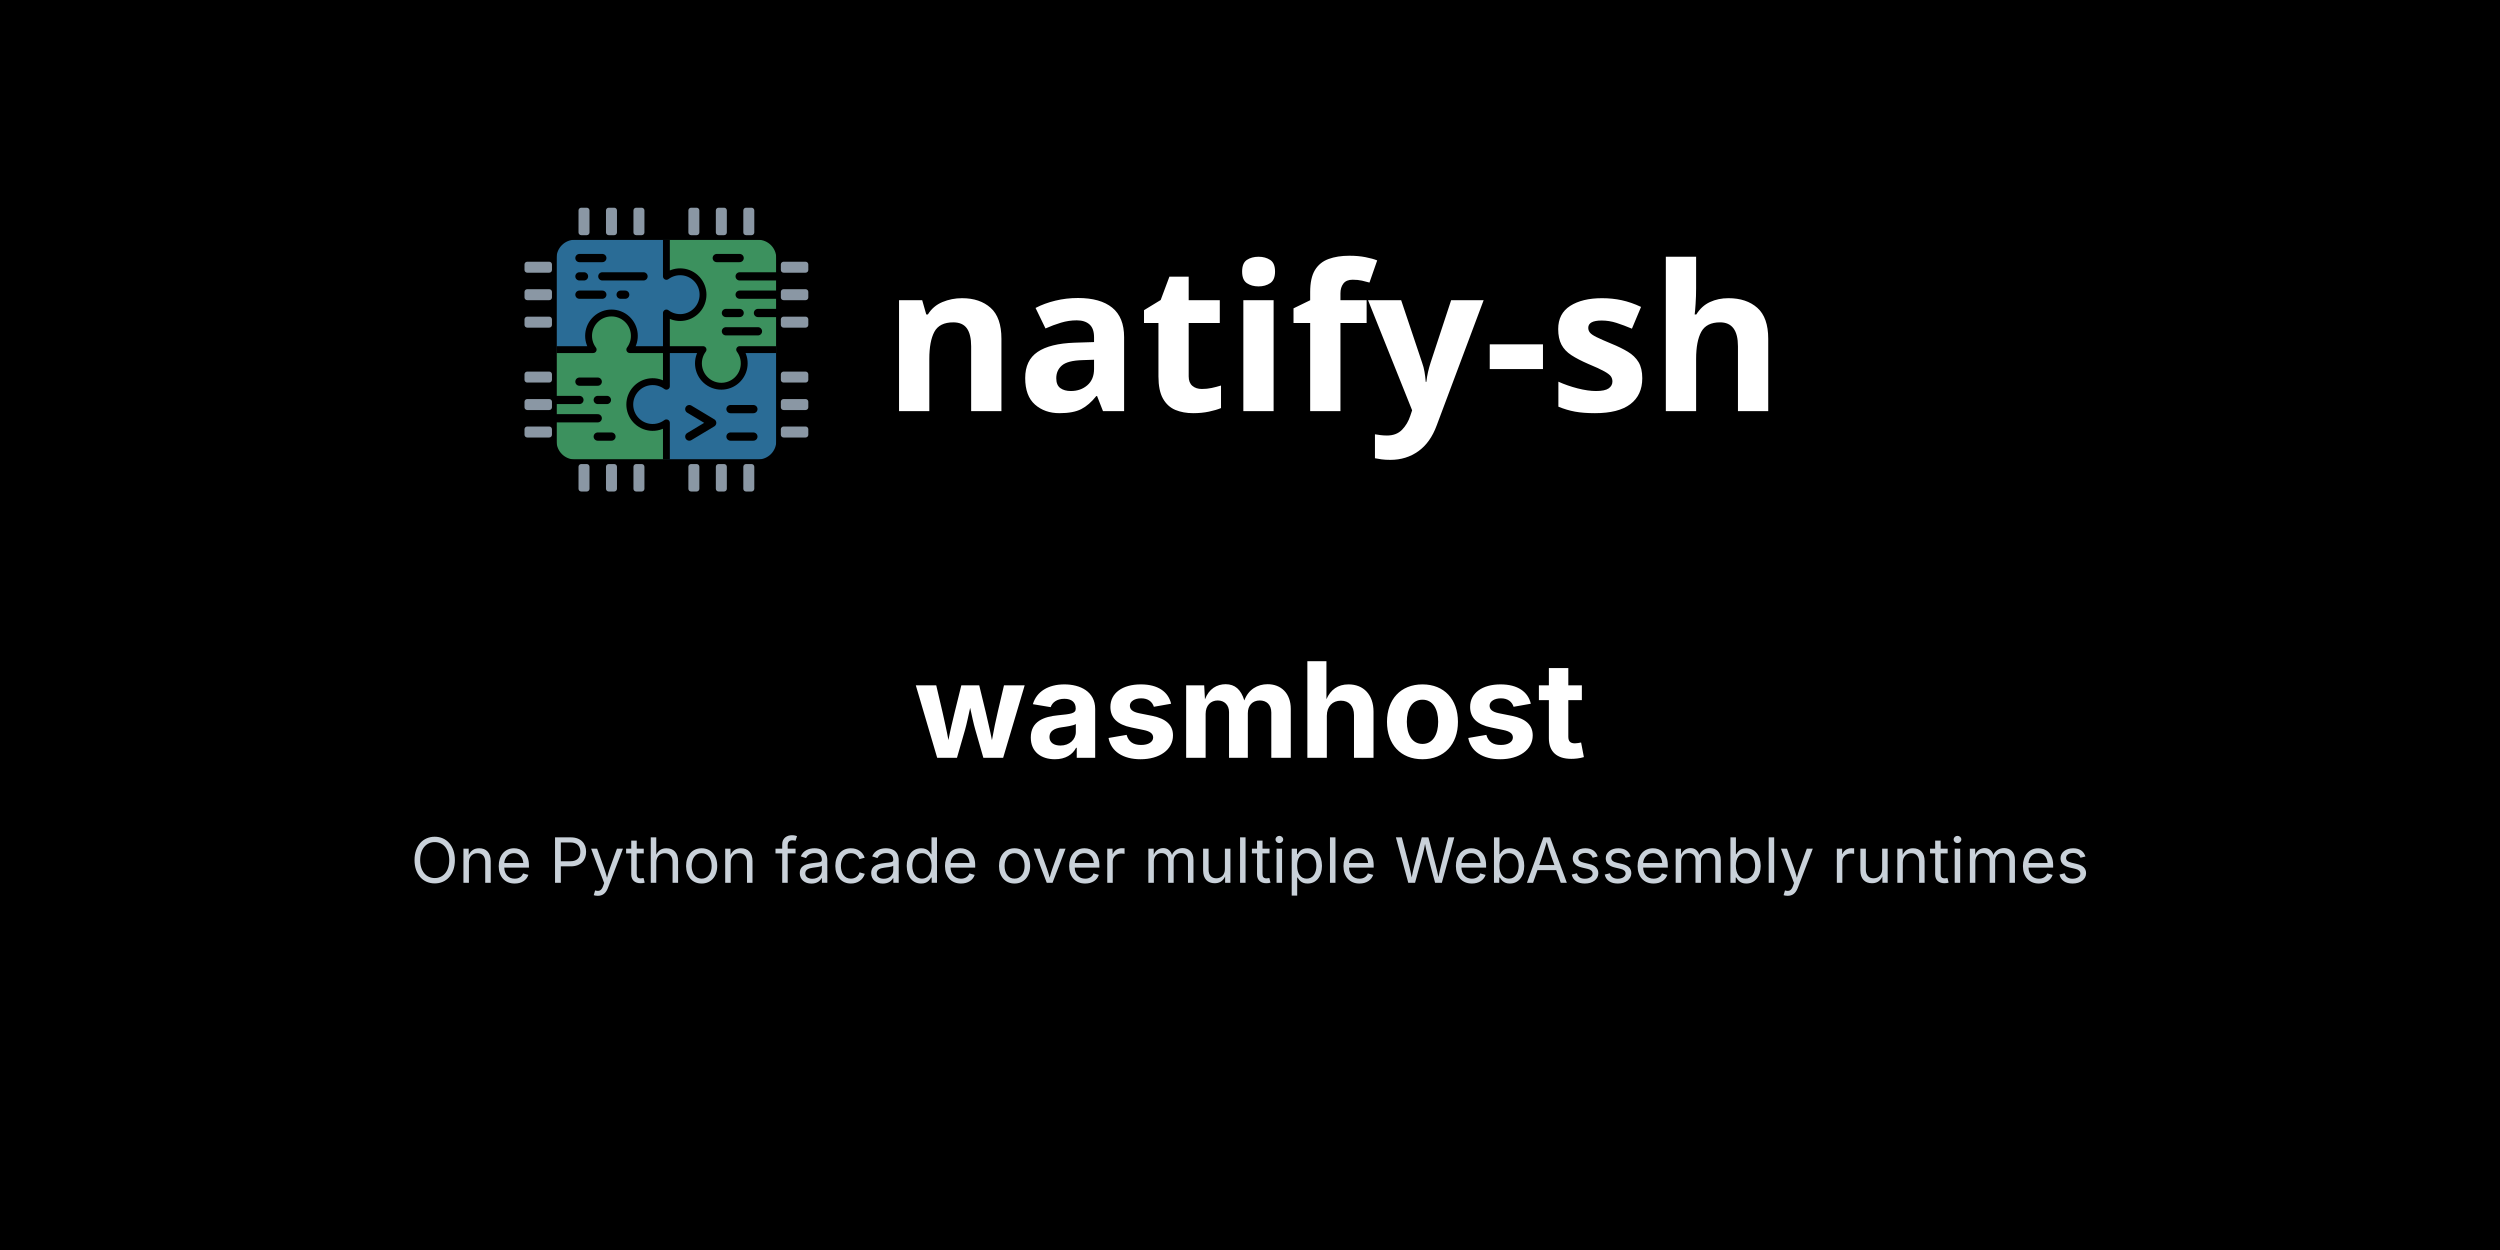
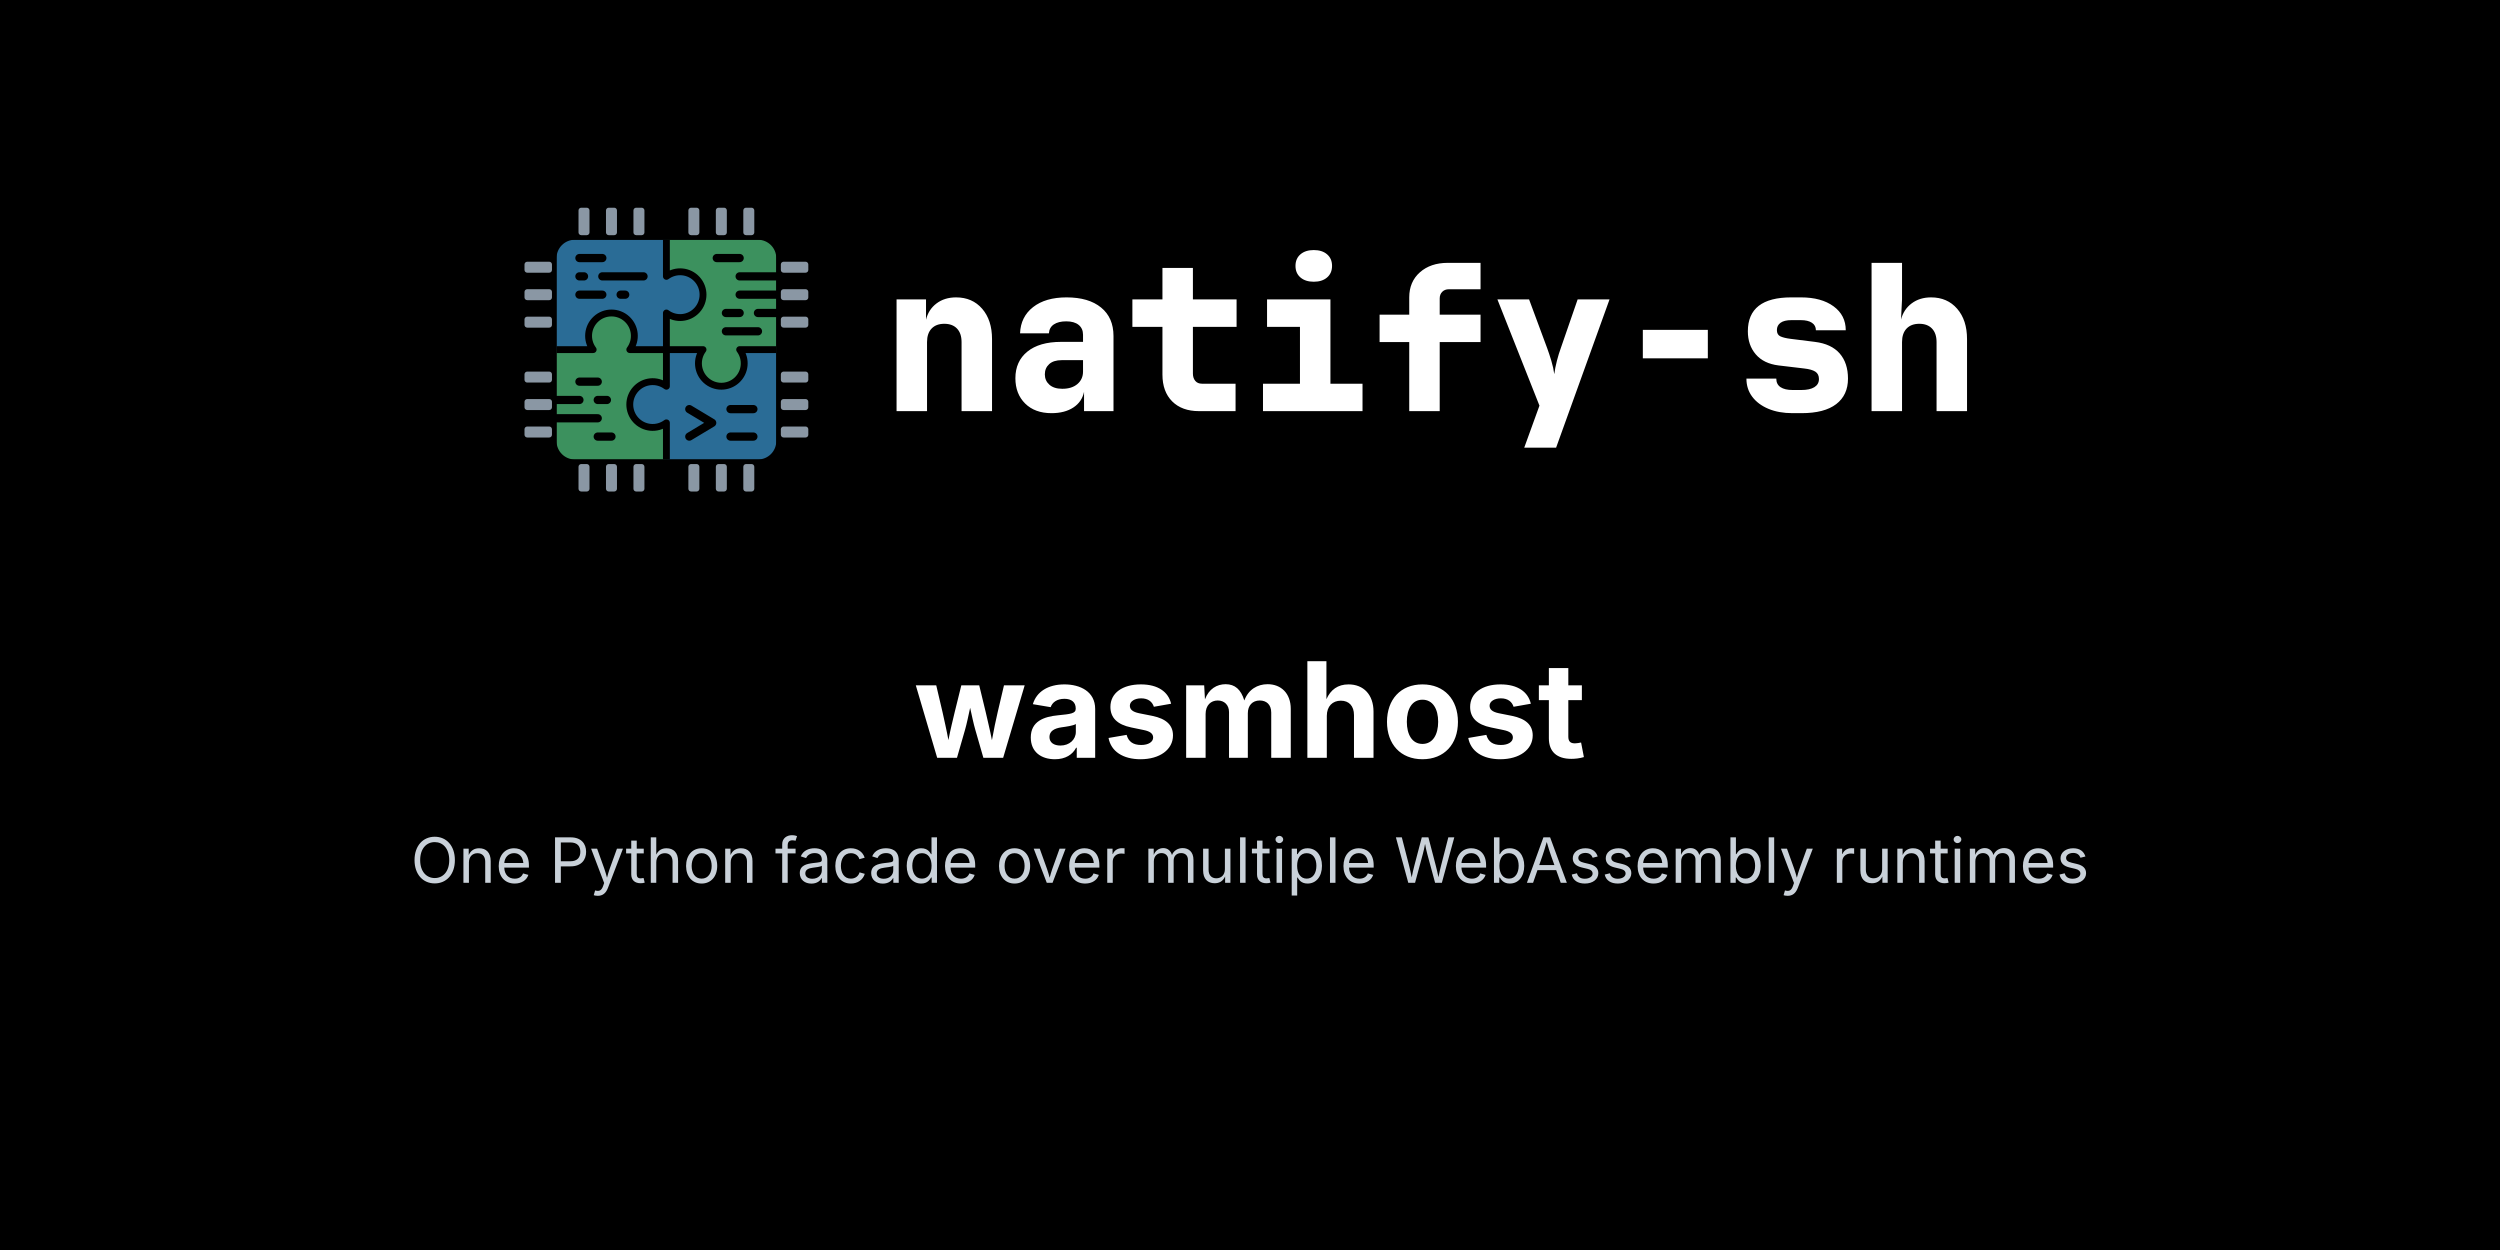
<svg xmlns="http://www.w3.org/2000/svg" width="1280" height="640" viewBox="0 0 1280 640">
  <rect width="1280" height="640" fill="#000000" />
  <svg x="266.2" y="104" width="150" height="150" viewBox="0 0 32 32">
    <g fill="#8a97a4">
      <rect x="6.4" y="0.5" width="1.2" height="3" rx="0.3" />
      <rect x="6.4" y="28.5" width="1.2" height="3" rx="0.3" />
      <rect x="0.5" y="6.4" width="3" height="1.2" rx="0.3" />
      <rect x="28.5" y="6.4" width="3" height="1.2" rx="0.3" />
      <rect x="9.4" y="0.5" width="1.2" height="3" rx="0.3" />
      <rect x="9.4" y="28.5" width="1.2" height="3" rx="0.3" />
      <rect x="0.5" y="9.4" width="3" height="1.2" rx="0.3" />
      <rect x="28.5" y="9.4" width="3" height="1.2" rx="0.3" />
      <rect x="12.4" y="0.5" width="1.2" height="3" rx="0.3" />
      <rect x="12.4" y="28.5" width="1.2" height="3" rx="0.3" />
      <rect x="0.5" y="12.4" width="3" height="1.2" rx="0.3" />
      <rect x="28.5" y="12.4" width="3" height="1.2" rx="0.3" />
      <rect x="18.4" y="0.5" width="1.2" height="3" rx="0.3" />
      <rect x="18.4" y="28.5" width="1.2" height="3" rx="0.3" />
      <rect x="0.5" y="18.4" width="3" height="1.2" rx="0.3" />
      <rect x="28.5" y="18.4" width="3" height="1.2" rx="0.3" />
      <rect x="21.4" y="0.5" width="1.2" height="3" rx="0.3" />
      <rect x="21.4" y="28.5" width="1.2" height="3" rx="0.3" />
      <rect x="0.5" y="21.4" width="3" height="1.2" rx="0.3" />
      <rect x="28.5" y="21.4" width="3" height="1.2" rx="0.3" />
      <rect x="24.4" y="0.5" width="1.2" height="3" rx="0.3" />
      <rect x="24.4" y="28.5" width="1.2" height="3" rx="0.3" />
      <rect x="0.5" y="24.4" width="3" height="1.2" rx="0.3" />
      <rect x="28.5" y="24.4" width="3" height="1.2" rx="0.3" />
    </g>
    <g transform="translate(4 4)">
      <mask id="natify-mcu-color-neck4-cut">
        <rect width="24" height="24" rx="2" fill="#fff" />
        <g fill="none" stroke="#000" stroke-width="0.75" stroke-linejoin="round">
          <path d="M12 0V4A2.5 2.5 0 1 1 12 8V12M24 12H20A2.5 2.5 0 1 1 16 12H12M12 24V20A2.5 2.5 0 1 1 12 16V12M0 12H4A2.5 2.5 0 1 1 8 12H12" />
          <path stroke-width="0.9" stroke-linecap="round" d="M2.5 2H5M2.5 4H3M5 4H9.5M2.5 6H5M7 6H7.5M17.5 2H20M20 4H24M20 6H24M18.5 8H20M22 8H24M18.5 10H22M2.5 15.5H4.5M0 17.5H2.5M4.5 17.5H5.5M0 19.5H4.5M4.5 21.5H6M14.5 18.5L17 20L14.5 21.5M19 18.5H21.5M19 21.5H21.5" />
        </g>
      </mask>
      <g mask="url(#natify-mcu-color-neck4-cut)">
        <rect width="12" height="12" fill="#2a6c96" />
        <rect x="12" width="12" height="12" fill="#3c915e" />
        <rect x="12" y="12" width="12" height="12" fill="#2a6c96" />
        <rect y="12" width="12" height="12" fill="#3c915e" />
        <circle cx="13.5" cy="6" r="2.5" fill="#2a6c96" />
        <circle cx="18" cy="13.5" r="2.5" fill="#3c915e" />
        <circle cx="10.5" cy="18" r="2.5" fill="#2a6c96" />
        <circle cx="6" cy="10.5" r="2.5" fill="#3c915e" />
      </g>
    </g>
  </svg>
-   <text x="452.2" y="210.5" font-family="JetBrains Mono" font-weight="800" font-size="104" fill="#ffffff">natify-sh</text>
-   <text x="640.0" y="388" text-anchor="middle" font-family="Inter" font-weight="700" font-size="68" fill="#ffffff">wasmhost</text>
-   <text x="640.0" y="452" text-anchor="middle" font-family="Inter" font-size="32" fill="#c9d1d9">One Python facade over multiple WebAssembly runtimes</text>
+   <path fill="#ffffff" d="M459.04 210.5V153.3H474.12V163.7Q475.36 158.5 479.47 155.38Q483.58 152.26 489.51 152.26Q497.83 152.26 502.87 158.08Q507.92 163.91 507.92 173.58V210.5H492.32V175.14Q492.32 170.67 489.98 168.22Q487.64 165.78 483.48 165.78Q479.32 165.78 476.98 168.22Q474.64 170.67 474.64 175.14V210.5ZM538.39 211.54Q529.86 211.54 524.87 206.6Q519.88 201.66 519.88 193.65Q519.88 185.02 526.01 180.03Q532.15 175.04 543.28 175.04H554.51V171.4Q554.51 168.17 552.27 166.35Q550.04 164.53 545.88 164.53Q541.92 164.53 539.58 166.09Q537.24 167.65 537.04 170.67H522.27Q522.58 162.24 528.92 157.25Q535.27 152.26 546.08 152.26Q557.42 152.26 563.76 157.46Q570.11 162.66 570.11 172.02V210.5H555.03V200.62Q553.99 205.72 549.57 208.63Q545.15 211.54 538.39 211.54ZM543.9 199.06Q548.79 199.06 551.65 196.62Q554.51 194.17 554.51 190.22V184.4H543.59Q539.43 184.4 537.19 186.42Q534.96 188.45 534.96 191.68Q534.96 194.9 537.3 196.98Q539.64 199.06 543.9 199.06ZM613.89 210.5Q605.16 210.5 600.16 205.51Q595.17 200.52 595.17 191.78V167.34H579.78V153.3H595.17V137.18H610.77V153.3H633.13V167.34H610.77V191.26Q610.77 193.55 611.97 195Q613.16 196.46 615.45 196.46H632.61V210.5ZM646.65 210.5V196.46H665.58V167.34H648.73V153.3H681.18V196.46H697.61V210.5ZM672.65 144.25Q668.39 144.25 665.84 142.07Q663.29 139.88 663.29 136.14Q663.29 132.4 665.84 130.21Q668.39 128.03 672.65 128.03Q676.92 128.03 679.46 130.21Q682.01 132.4 682.01 136.14Q682.01 139.88 679.46 142.07Q676.92 144.25 672.65 144.25ZM721.53 210.5V175.14H706.35V161.1H721.53V152.26Q721.53 144.25 726.99 139.42Q732.45 134.58 741.29 134.58H758.04V148.1H741.81Q739.73 148.1 738.43 149.4Q737.13 150.7 737.13 152.78V161.1H758.04V175.14H737.13V210.5ZM780.4 229.22 788.2 207.69 766.67 153.3H782.89L792.15 178.26Q793.19 181.07 794.28 184.71Q795.37 188.35 795.79 191.57Q796.2 188.35 797.14 184.71Q798.08 181.07 799.12 178.26L807.75 153.3H824.08L796.72 229.22ZM841.13 183.46V168.9H874.41V183.46ZM917.78 211.54Q910.71 211.54 905.4 209.3Q900.1 207.07 897.14 203.12Q894.17 199.16 894.17 193.86H909.46Q909.46 196.77 911.64 198.23Q913.83 199.68 917.78 199.68H922.36Q926.62 199.68 928.96 198.23Q931.3 196.77 931.3 194.07Q931.3 191.47 929.43 190.27Q927.56 189.08 923.71 188.66L910.6 187.1Q903.01 186.16 898.96 181.43Q894.9 176.7 894.9 169.63Q894.9 152.26 917.16 152.26H922.04Q932.55 152.26 938.79 156.84Q945.03 161.41 945.03 169.11H929.74Q929.74 166.61 927.71 165.26Q925.68 163.91 922.04 163.91H917.16Q913.52 163.91 911.64 165.26Q909.77 166.61 909.77 169Q909.77 171.4 911.59 172.23Q913.41 173.06 916.74 173.48L929.22 175.04Q937.64 176.08 941.91 180.96Q946.17 185.85 946.17 193.86Q946.17 202.28 940.14 206.91Q934.11 211.54 922.36 211.54ZM958.24 210.5V134.58H973.84V153.3L973.32 163.6Q974.67 158.4 978.78 155.33Q982.88 152.26 988.71 152.26Q997.03 152.26 1002.07 158.08Q1007.12 163.91 1007.12 173.58V210.5H991.52V175.14Q991.52 170.67 989.18 168.22Q986.84 165.78 982.68 165.78Q978.52 165.78 976.18 168.22Q973.84 170.67 973.84 175.14V210.5Z" />
+   <path fill="#ffffff" d="M479.84 388H489.97L494.09 373.69C494.99 370.57 495.85 366.32 496.71 362.4C497.58 366.29 498.44 370.54 499.37 373.69L503.49 388H513.61L524.64 350.88H514.04L510.82 364.59C509.86 368.81 508.83 373.49 507.87 378.97C506.81 373.46 505.61 368.78 504.68 364.59L501.36 350.88H492.2L488.81 364.59C487.81 368.81 486.62 373.52 485.59 378.94C484.59 373.42 483.46 368.74 482.57 364.59L479.35 350.88H468.89ZM540.11 388.73C545.59 388.73 549.17 386.31 550.97 382.85H551.3V388H560.73V363C560.73 354 552.96 350.41 544.99 350.41C536.69 350.41 530.71 354.1 528.82 360.54L537.95 362.07C538.75 359.68 541.1 357.79 544.96 357.79C548.67 357.79 550.77 359.58 550.77 362.73V362.9C550.77 365.32 548.14 365.59 541.77 366.22C534.46 366.92 527.76 369.31 527.76 377.61C527.76 384.95 533.04 388.73 540.11 388.73ZM542.93 381.72C539.64 381.72 537.32 380.23 537.32 377.34C537.32 374.35 539.78 372.93 543.46 372.39C545.65 372.1 549.6 371.56 550.83 370.7V374.72C550.83 378.64 547.58 381.72 542.93 381.72ZM583.97 388.73C593.7 388.73 600.57 383.85 600.57 376.54C600.57 371.27 597.12 367.98 589.95 366.52L583.27 365.19C579.75 364.46 578.49 363.16 578.49 361.3C578.49 359.08 581.01 357.55 584.27 357.55C587.89 357.55 589.98 359.35 590.78 361.87L599.61 360.31C598.21 354.27 592.93 350.41 584.14 350.41C574.74 350.41 568.53 354.8 568.53 361.94C568.53 367.48 572.05 371 579.22 372.46L585.63 373.79C588.88 374.45 590.41 375.65 590.41 377.61C590.41 379.83 588.05 381.43 584.27 381.43C580.18 381.43 577.79 379.73 576.83 376.25L567.57 377.84C568.86 384.75 575 388.73 583.97 388.73ZM607.31 388H617.27V365.55C617.27 361.11 619.96 358.65 623.48 358.65C626.87 358.65 629.26 360.97 629.26 364.59V388H638.89V365.16C638.89 361.27 641.21 358.65 645 358.65C648.35 358.65 650.87 360.67 650.87 364.86V388H660.87V362.96C660.87 354.9 655.82 350.31 649.01 350.31C643.9 350.31 639.19 352.94 637.09 358.65C635.37 353 632.28 350.31 627.53 350.31C623.08 350.31 618.93 352.67 616.94 358.08L616.54 350.88H607.31ZM679.33 366.52C679.33 361.6 682.28 358.75 686.53 358.75C690.72 358.75 693.24 361.5 693.24 366.12V388H703.24V364.39C703.24 355.69 698.16 350.41 690.45 350.41C684.94 350.41 681.29 353.14 679.13 357.98V338.53H669.37V388H679.33ZM728.3 388.73C739.46 388.73 746.47 381.03 746.47 369.61C746.47 358.12 739.46 350.41 728.3 350.41C717.11 350.41 710.14 358.12 710.14 369.61C710.14 381.03 717.11 388.73 728.3 388.73ZM728.3 380.89C722.99 380.89 720.3 376.05 720.3 369.57C720.3 363 722.99 358.25 728.3 358.25C733.62 358.25 736.34 363.03 736.34 369.57C736.34 376.05 733.62 380.89 728.3 380.89ZM768.15 388.73C777.88 388.73 784.75 383.85 784.75 376.54C784.75 371.27 781.3 367.98 774.12 366.52L767.45 365.19C763.93 364.46 762.67 363.16 762.67 361.3C762.67 359.08 765.19 357.55 768.45 357.55C772.07 357.55 774.16 359.35 774.95 361.87L783.79 360.31C782.39 354.27 777.11 350.41 768.31 350.41C758.92 350.41 752.71 354.8 752.71 361.94C752.71 367.48 756.23 371 763.4 372.46L769.81 373.79C773.06 374.45 774.59 375.65 774.59 377.61C774.59 379.83 772.23 381.43 768.45 381.43C764.36 381.43 761.97 379.73 761.01 376.25L751.75 377.84C753.04 384.75 759.18 388.73 768.15 388.73ZM809.92 350.88H802.98V342.05H793.02V350.88H787.9V358.48H793.02V378.01C793.02 384.81 797.07 388.53 804.5 388.53C806.5 388.53 808.72 388.3 810.95 387.63L809.52 380.16C808.79 380.36 807.13 380.6 806.36 380.6C803.94 380.6 802.98 379.5 802.98 377.14V358.48H809.92Z" />
+   <path fill="#c9d1d9" d="M222.59 452.31C228.55 452.31 232.9 447.75 232.9 440.38C232.9 432.98 228.55 428.41 222.59 428.41C216.62 428.41 212.24 432.98 212.24 440.38C212.24 447.75 216.62 452.31 222.59 452.31ZM222.59 449.56C218.4 449.56 215.13 446.31 215.13 440.38C215.13 434.41 218.4 431.16 222.59 431.16C226.74 431.16 230.01 434.39 230.01 440.38C230.01 446.33 226.74 449.56 222.59 449.56ZM240.09 441.53C240.09 438.55 241.98 436.84 244.49 436.84C246.93 436.84 248.43 438.45 248.43 441.14V452H251.24V440.91C251.24 436.48 248.87 434.31 245.34 434.31C242.99 434.31 241.12 435.3 239.99 437.77L239.98 434.53H237.27V452H240.09ZM263.52 452.38C267.1 452.38 269.71 450.58 270.52 447.94L267.8 447.19C267.15 448.97 265.6 449.88 263.54 449.88C260.45 449.88 258.32 447.88 258.18 444.22H270.8V443.05C270.8 436.59 266.9 434.31 263.2 434.31C258.43 434.31 255.34 438.05 255.34 443.41C255.34 448.78 258.46 452.38 263.52 452.38ZM258.2 441.84C258.37 439.17 260.2 436.81 263.2 436.81C266.07 436.81 267.68 438.88 267.95 441.84ZM284.18 452H287.15V443.58H292.16C297.59 443.58 300.09 440.28 300.09 436.12C300.09 431.98 297.59 428.72 292.15 428.72H284.18ZM287.15 440.97V431.33H291.99C295.71 431.33 297.13 433.38 297.13 436.12C297.13 438.89 295.71 440.97 292.02 440.97ZM303.99 458.33C304.29 458.47 305.05 458.66 306.05 458.66C308.52 458.66 310.21 457.39 311.27 454.61L318.95 434.53H315.88L312.13 444.89C311.59 446.41 311.18 447.92 310.79 449.38C310.38 447.92 309.99 446.42 309.45 444.89L305.73 434.53H302.65L309.32 452.09L308.82 453.55C307.96 456.05 306.73 456.42 305.01 455.97L304.71 455.89ZM329.6 434.53H326.01V430.38H323.2V434.53H320.57V436.94H323.2V447.69C323.2 450.55 324.98 452.22 327.99 452.22C328.71 452.22 329.51 452.11 330.09 451.91L329.51 449.53C329.04 449.62 328.43 449.72 328.07 449.72C326.59 449.72 326.01 449.03 326.01 447.47V436.94H329.6ZM336.01 441.53C336.01 438.55 337.9 436.84 340.41 436.84C342.85 436.84 344.35 438.45 344.35 441.14V452H347.18V440.91C347.18 436.48 344.79 434.31 341.26 434.31C338.98 434.31 337.15 435.23 336.01 437.56V428.72H333.2V452H336.01ZM359.23 452.38C363.99 452.38 367.21 448.77 367.21 443.38C367.21 437.91 363.99 434.31 359.23 434.31C354.48 434.31 351.27 437.91 351.27 443.38C351.27 448.77 354.48 452.38 359.23 452.38ZM359.23 449.86C355.74 449.86 354.13 446.81 354.13 443.38C354.13 439.89 355.74 436.83 359.23 436.83C362.76 436.83 364.37 439.91 364.37 443.38C364.37 446.81 362.76 449.86 359.23 449.86ZM374.12 441.53C374.12 438.55 376.01 436.84 378.52 436.84C380.96 436.84 382.46 438.45 382.46 441.14V452H385.27V440.91C385.27 436.48 382.9 434.31 379.37 434.31C377.02 434.31 375.15 435.3 374.02 437.77L374.01 434.53H371.3V452H374.12ZM407.34 434.53H403.3V432.83C403.3 431.14 404.05 430.23 405.79 430.23C406.57 430.23 407.01 430.41 407.3 430.5L408.09 428.09C407.66 427.91 406.79 427.62 405.46 427.62C402.91 427.62 400.49 429.17 400.49 432.2V434.53H397.05V436.94H400.49V452H403.3V436.94H407.34ZM415.45 452.41C418.4 452.41 420.04 450.86 420.63 449.62H420.82V452H423.59V440.48C423.59 435.03 419.38 434.31 417.04 434.31C414.34 434.31 411.34 435.28 409.99 438.45L412.7 439.34C413.24 438.12 414.6 436.78 417.12 436.78C419.54 436.78 420.77 438.03 420.77 440.2V440.3C420.77 441.59 419.4 441.5 416.29 441.89C413.05 442.3 409.49 443.03 409.49 447.03C409.49 450.47 412.13 452.41 415.45 452.41ZM415.93 449.92C413.84 449.92 412.32 448.98 412.32 447.17C412.32 445.19 414.12 444.53 416.16 444.27C417.24 444.12 420.3 443.81 420.77 443.27V445.69C420.77 447.83 419.04 449.92 415.93 449.92ZM435.63 452.38C439.05 452.38 441.84 450.52 442.77 447.41L440.09 446.64C439.57 448.53 437.98 449.86 435.63 449.86C432.15 449.86 430.54 446.81 430.54 443.38C430.54 439.89 432.15 436.83 435.63 436.83C437.93 436.83 439.49 438.11 440.01 439.91L442.71 439.14C441.76 436.09 439.01 434.31 435.63 434.31C430.88 434.31 427.68 437.91 427.68 443.38C427.68 448.77 430.88 452.38 435.63 452.38ZM452.01 452.41C454.96 452.41 456.6 450.86 457.2 449.62H457.38V452H460.15V440.48C460.15 435.03 455.95 434.31 453.6 434.31C450.9 434.31 447.9 435.28 446.55 438.45L449.26 439.34C449.8 438.12 451.16 436.78 453.68 436.78C456.1 436.78 457.34 438.03 457.34 440.2V440.3C457.34 441.59 455.96 441.5 452.85 441.89C449.62 442.3 446.05 443.03 446.05 447.03C446.05 450.47 448.7 452.41 452.01 452.41ZM452.49 449.92C450.4 449.92 448.88 448.98 448.88 447.17C448.88 445.19 450.68 444.53 452.73 444.27C453.8 444.12 456.87 443.81 457.34 443.27V445.69C457.34 447.83 455.6 449.92 452.49 449.92ZM471.63 452.38C474.96 452.38 476.13 450.27 476.71 449.3H477.02V452H479.74V428.72H476.93V437.33H476.71C476.13 436.41 475.05 434.31 471.65 434.31C467.29 434.31 464.24 437.78 464.24 443.31C464.24 448.88 467.27 452.38 471.63 452.38ZM472.05 449.86C468.79 449.86 467.1 446.95 467.1 443.28C467.1 439.66 468.74 436.83 472.05 436.83C475.27 436.83 476.96 439.42 476.96 443.28C476.96 447.17 475.23 449.86 472.05 449.86ZM492.02 452.38C495.6 452.38 498.21 450.58 499.02 447.94L496.3 447.19C495.65 448.97 494.1 449.88 492.04 449.88C488.95 449.88 486.82 447.88 486.68 444.22H499.3V443.05C499.3 436.59 495.4 434.31 491.7 434.31C486.93 434.31 483.84 438.05 483.84 443.41C483.84 448.78 486.96 452.38 492.02 452.38ZM486.7 441.84C486.87 439.17 488.7 436.81 491.7 436.81C494.57 436.81 496.18 438.88 496.45 441.84ZM519.45 452.38C524.21 452.38 527.43 448.77 527.43 443.38C527.43 437.91 524.21 434.31 519.45 434.31C514.7 434.31 511.49 437.91 511.49 443.38C511.49 448.77 514.7 452.38 519.45 452.38ZM519.45 449.86C515.96 449.86 514.35 446.81 514.35 443.38C514.35 439.89 515.96 436.83 519.45 436.83C522.98 436.83 524.59 439.91 524.59 443.38C524.59 446.81 522.98 449.86 519.45 449.86ZM535.95 452H538.9L545.57 434.53H542.49L538.77 444.89C538.23 446.41 537.82 447.94 537.43 449.39C537.02 447.94 536.62 446.41 536.07 444.89L532.35 434.53H529.27ZM555.6 452.38C559.18 452.38 561.79 450.58 562.6 447.94L559.88 447.19C559.23 448.97 557.68 449.88 555.62 449.88C552.52 449.88 550.4 447.88 550.26 444.22H562.88V443.05C562.88 436.59 558.98 434.31 555.27 434.31C550.51 434.31 547.41 438.05 547.41 443.41C547.41 448.78 550.54 452.38 555.6 452.38ZM550.27 441.84C550.45 439.17 552.27 436.81 555.27 436.81C558.15 436.81 559.76 438.88 560.02 441.84ZM566.91 452H569.73V441.06C569.73 438.7 571.57 437 574.09 437C574.84 437 575.6 437.12 575.77 437.16V434.33C575.45 434.31 574.76 434.28 574.35 434.28C572.27 434.28 570.46 435.45 569.82 437.22H569.63V434.53H566.91ZM587.96 452H590.77V441C590.77 438.22 592.63 436.78 594.68 436.78C596.65 436.78 598.1 438.08 598.1 440.02V452H600.91V440.59C600.91 438.39 602.35 436.78 604.71 436.78C606.59 436.78 608.23 437.78 608.23 440.3V452H611.05V440.22C611.05 436.17 608.59 434.22 605.55 434.22C603.02 434.22 600.88 435.58 600.05 437.78C599.43 435.62 597.9 434.22 595.6 434.22C593.54 434.22 591.57 435.38 590.71 437.73L590.7 434.53H587.96ZM621.91 452.22C624.21 452.22 626.12 451.28 627.26 448.73V452H629.98V434.53H627.15V445C627.15 447.98 625.26 449.69 622.76 449.69C620.32 449.69 618.8 448.08 618.8 445.39V434.53H615.99V445.62C615.99 450.05 618.38 452.22 621.91 452.22ZM637.73 428.72H634.91V452H637.73ZM650.01 434.53H646.41V430.38H643.6V434.53H640.98V436.94H643.6V447.69C643.6 450.55 645.38 452.22 648.4 452.22C649.12 452.22 649.91 452.11 650.49 451.91L649.91 449.53C649.45 449.62 648.84 449.72 648.48 449.72C646.99 449.72 646.41 449.03 646.41 447.47V436.94H650.01ZM653.6 452H656.41V434.53H653.6ZM655.02 431.67C656.1 431.67 656.99 430.84 656.99 429.81C656.99 428.78 656.1 427.95 655.02 427.95C653.96 427.95 653.07 428.78 653.07 429.81C653.07 430.84 653.96 431.67 655.02 431.67ZM661.35 458.53H664.16V449.3H664.38C664.96 450.27 666.13 452.38 669.46 452.38C673.82 452.38 676.85 448.88 676.85 443.31C676.85 437.78 673.8 434.31 669.45 434.31C666.04 434.31 664.96 436.41 664.38 437.33H664.07V434.53H661.35ZM669.04 449.86C665.87 449.86 664.13 447.17 664.13 443.28C664.13 439.42 665.82 436.83 669.04 436.83C672.35 436.83 673.99 439.66 673.99 443.28C673.99 446.95 672.3 449.86 669.04 449.86ZM683.76 428.72H680.95V452H683.76ZM696.04 452.38C699.62 452.38 702.23 450.58 703.04 447.94L700.32 447.19C699.66 448.97 698.12 449.88 696.05 449.88C692.96 449.88 690.84 447.88 690.7 444.22H703.32V443.05C703.32 436.59 699.41 434.31 695.71 434.31C690.95 434.31 687.85 438.05 687.85 443.41C687.85 448.78 690.98 452.38 696.04 452.38ZM690.71 441.84C690.88 439.17 692.71 436.81 695.71 436.81C698.59 436.81 700.2 438.88 700.46 441.84ZM721.04 452H724.51L728.49 437.25C728.95 435.56 729.29 433.98 729.63 432.08C729.99 434.12 730.37 435.77 730.77 437.25L734.77 452H738.23L744.6 428.72H741.54L737.87 443C737.37 444.97 736.9 446.98 736.49 449.14C736.05 446.98 735.59 444.97 735.07 443L731.34 428.72H727.96L724.2 443C723.66 445 723.21 447.05 722.79 449.23C722.37 447.05 721.91 445 721.41 443L717.73 428.72H714.7ZM753.6 452.38C757.18 452.38 759.79 450.58 760.6 447.94L757.88 447.19C757.23 448.97 755.68 449.88 753.62 449.88C750.52 449.88 748.4 447.88 748.26 444.22H760.88V443.05C760.88 436.59 756.98 434.31 753.27 434.31C748.51 434.31 745.41 438.05 745.41 443.41C745.41 448.78 748.54 452.38 753.6 452.38ZM748.27 441.84C748.45 439.17 750.27 436.81 753.27 436.81C756.15 436.81 757.76 438.88 758.02 441.84ZM773.02 452.38C777.38 452.38 780.41 448.88 780.41 443.31C780.41 437.78 777.37 434.31 773.01 434.31C769.6 434.31 768.52 436.41 767.95 437.33H767.73V428.72H764.91V452H767.63V449.3H767.95C768.52 450.27 769.7 452.38 773.02 452.38ZM772.6 449.86C769.43 449.86 767.7 447.17 767.7 443.28C767.7 439.42 769.38 436.83 772.6 436.83C775.91 436.83 777.55 439.66 777.55 443.28C777.55 446.95 775.87 449.86 772.6 449.86ZM781.77 452H784.93L787.18 445.5H796.77L799.1 452H802.23L793.66 428.72H790.23ZM788.09 442.91 789.73 438.19C790.23 436.75 790.95 434.53 791.93 431.09C792.91 434.47 793.6 436.62 794.16 438.19L795.85 442.91ZM811.45 452.38C815.54 452.38 818.34 450.14 818.34 447.08C818.34 444.69 816.85 443.11 813.68 442.36L811.04 441.73C808.99 441.25 808.1 440.53 808.1 439.23C808.1 437.78 809.66 436.7 811.74 436.7C813.99 436.7 814.98 437.92 815.46 439.17L818.01 438.52C817.21 436.06 815.32 434.31 811.73 434.31C808.01 434.31 805.26 436.41 805.26 439.41C805.26 441.86 806.77 443.42 809.95 444.17L812.85 444.86C814.57 445.27 815.41 446.06 815.41 447.27C815.41 448.7 813.85 449.91 811.41 449.91C809.32 449.91 807.9 449.05 807.4 447.12L804.73 447.77C805.35 450.78 807.85 452.38 811.45 452.38ZM828.34 452.38C832.43 452.38 835.23 450.14 835.23 447.08C835.23 444.69 833.74 443.11 830.57 442.36L827.93 441.73C825.88 441.25 824.99 440.53 824.99 439.23C824.99 437.78 826.55 436.7 828.63 436.7C830.88 436.7 831.87 437.92 832.35 439.17L834.9 438.52C834.1 436.06 832.21 434.31 828.62 434.31C824.9 434.31 822.15 436.41 822.15 439.41C822.15 441.86 823.66 443.42 826.84 444.17L829.74 444.86C831.46 445.27 832.3 446.06 832.3 447.27C832.3 448.7 830.74 449.91 828.3 449.91C826.21 449.91 824.79 449.05 824.29 447.12L821.62 447.77C822.24 450.78 824.74 452.38 828.34 452.38ZM846.63 452.38C850.21 452.38 852.82 450.58 853.63 447.94L850.91 447.19C850.26 448.97 848.71 449.88 846.65 449.88C843.55 449.88 841.43 447.88 841.29 444.22H853.91V443.05C853.91 436.59 850.01 434.31 846.3 434.31C841.54 434.31 838.45 438.05 838.45 443.41C838.45 448.78 841.57 452.38 846.63 452.38ZM841.3 441.84C841.48 439.17 843.3 436.81 846.3 436.81C849.18 436.81 850.79 438.88 851.05 441.84ZM857.95 452H860.76V441C860.76 438.22 862.62 436.78 864.66 436.78C866.63 436.78 868.09 438.08 868.09 440.02V452H870.9V440.59C870.9 438.39 872.34 436.78 874.7 436.78C876.57 436.78 878.21 437.78 878.21 440.3V452H881.04V440.22C881.04 436.17 878.57 434.22 875.54 434.22C873.01 434.22 870.87 435.58 870.04 437.78C869.41 435.62 867.88 434.22 865.59 434.22C863.52 434.22 861.55 435.38 860.7 437.73L860.68 434.53H857.95ZM894.09 452.38C898.45 452.38 901.48 448.88 901.48 443.31C901.48 437.78 898.43 434.31 894.07 434.31C890.66 434.31 889.59 436.41 889.01 437.33H888.79V428.72H885.98V452H888.7V449.3H889.01C889.59 450.27 890.76 452.38 894.09 452.38ZM893.66 449.86C890.49 449.86 888.76 447.17 888.76 443.28C888.76 439.42 890.45 436.83 893.66 436.83C896.98 436.83 898.62 439.66 898.62 443.28C898.62 446.95 896.93 449.86 893.66 449.86ZM908.38 428.72H905.57V452H908.38ZM913.2 458.33C913.49 458.47 914.26 458.66 915.26 458.66C917.73 458.66 919.41 457.39 920.48 454.61L928.15 434.53H925.09L921.34 444.89C920.79 446.41 920.38 447.92 919.99 449.38C919.59 447.92 919.2 446.42 918.65 444.89L914.93 434.53H911.85L918.52 452.09L918.02 453.55C917.16 456.05 915.93 456.42 914.21 455.97L913.91 455.89ZM940.46 452H943.27V441.06C943.27 438.7 945.12 437 947.63 437C948.38 437 949.15 437.12 949.32 437.16V434.33C948.99 434.31 948.3 434.28 947.9 434.28C945.82 434.28 944.01 435.45 943.37 437.22H943.18V434.53H940.46ZM958.43 452.22C960.73 452.22 962.63 451.28 963.77 448.73V452H966.49V434.53H963.66V445C963.66 447.98 961.77 449.69 959.27 449.69C956.84 449.69 955.32 448.08 955.32 445.39V434.53H952.51V445.62C952.51 450.05 954.9 452.22 958.43 452.22ZM974.24 441.53C974.24 438.55 976.13 436.84 978.65 436.84C981.09 436.84 982.59 438.45 982.59 441.14V452H985.4V440.91C985.4 436.48 983.02 434.31 979.49 434.31C977.15 434.31 975.27 435.3 974.15 437.77L974.13 434.53H971.43V452H974.24ZM997.21 434.53H993.62V430.38H990.8V434.53H988.18V436.94H990.8V447.69C990.8 450.55 992.59 452.22 995.6 452.22C996.32 452.22 997.12 452.11 997.7 451.91L997.12 449.53C996.65 449.62 996.04 449.72 995.68 449.72C994.2 449.72 993.62 449.03 993.62 447.47V436.94H997.21ZM1000.8 452H1003.62V434.53H1000.8ZM1002.23 431.67C1003.3 431.67 1004.2 430.84 1004.2 429.81C1004.2 428.78 1003.3 427.95 1002.23 427.95C1001.16 427.95 1000.27 428.78 1000.27 429.81C1000.27 430.84 1001.16 431.67 1002.23 431.67ZM1008.55 452H1011.37V441C1011.37 438.22 1013.23 436.78 1015.27 436.78C1017.24 436.78 1018.7 438.08 1018.7 440.02V452H1021.51V440.59C1021.51 438.39 1022.95 436.78 1025.3 436.78C1027.18 436.78 1028.82 437.78 1028.82 440.3V452H1031.65V440.22C1031.65 436.17 1029.18 434.22 1026.15 434.22C1023.62 434.22 1021.48 435.58 1020.65 437.78C1020.02 435.62 1018.49 434.22 1016.2 434.22C1014.13 434.22 1012.16 435.38 1011.3 437.73L1011.29 434.53H1008.55ZM1043.93 452.38C1047.51 452.38 1050.12 450.58 1050.93 447.94L1048.21 447.19C1047.55 448.97 1046.01 449.88 1043.95 449.88C1040.85 449.88 1038.73 447.88 1038.59 444.22H1051.21V443.05C1051.21 436.59 1047.3 434.31 1043.6 434.31C1038.84 434.31 1035.74 438.05 1035.74 443.41C1035.74 448.78 1038.87 452.38 1043.93 452.38ZM1038.6 441.84C1038.77 439.17 1040.6 436.81 1043.6 436.81C1046.48 436.81 1048.09 438.88 1048.35 441.84ZM1061.18 452.38C1065.27 452.38 1068.07 450.14 1068.07 447.08C1068.07 444.69 1066.59 443.11 1063.41 442.36L1060.77 441.73C1058.73 441.25 1057.84 440.53 1057.84 439.23C1057.84 437.78 1059.4 436.7 1061.48 436.7C1063.73 436.7 1064.71 437.92 1065.2 439.17L1067.74 438.52C1066.95 436.06 1065.05 434.31 1061.46 434.31C1057.74 434.31 1054.99 436.41 1054.99 439.41C1054.99 441.86 1056.51 443.42 1059.68 444.17L1062.59 444.86C1064.3 445.27 1065.15 446.06 1065.15 447.27C1065.15 448.7 1063.59 449.91 1061.15 449.91C1059.05 449.91 1057.63 449.05 1057.13 447.12L1054.46 447.77C1055.09 450.78 1057.59 452.38 1061.18 452.38Z" />
</svg>
